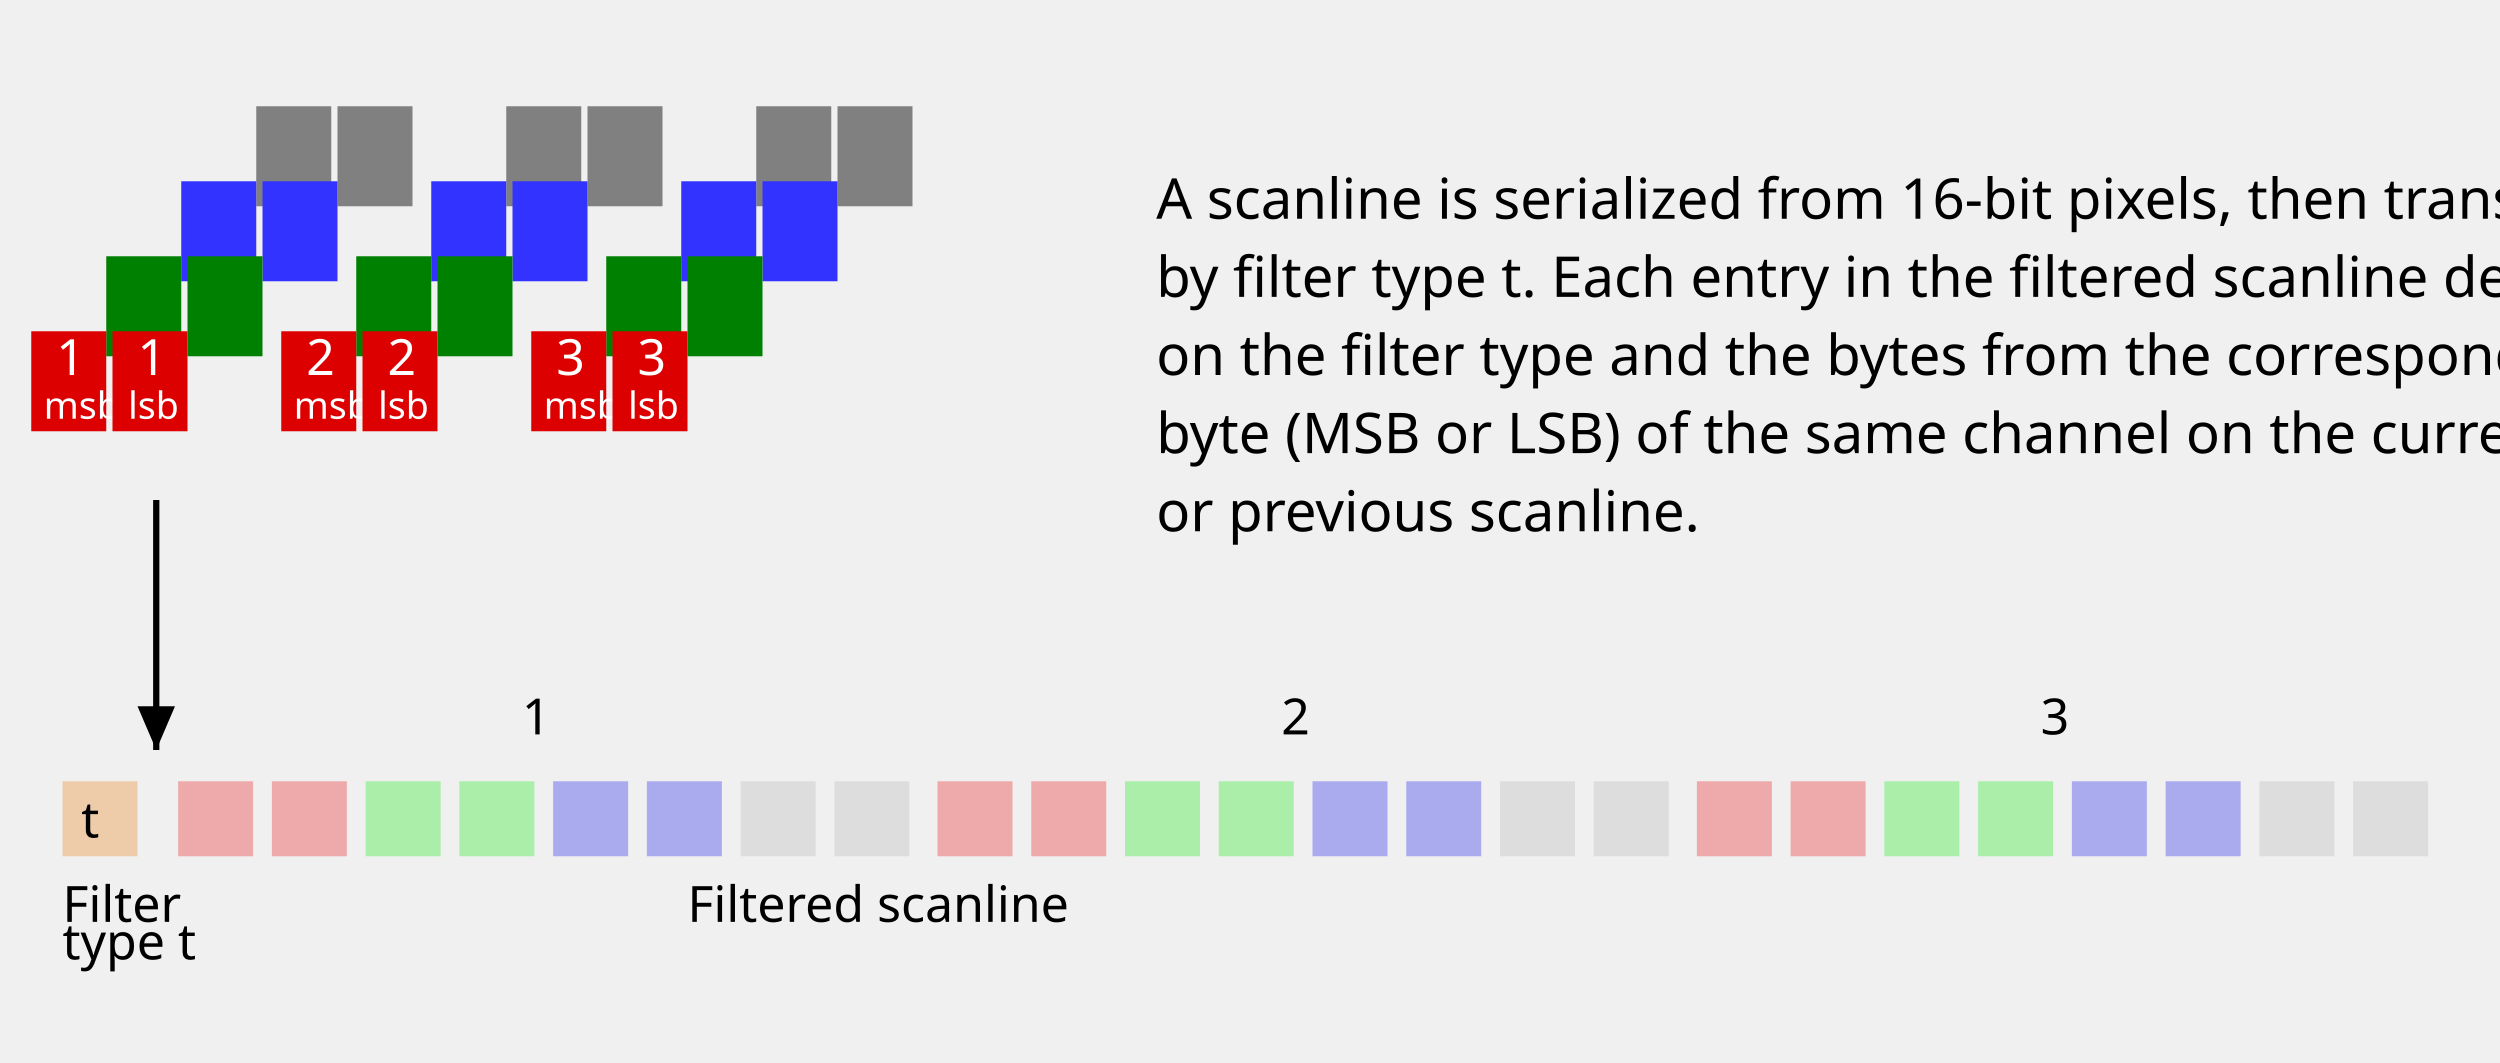
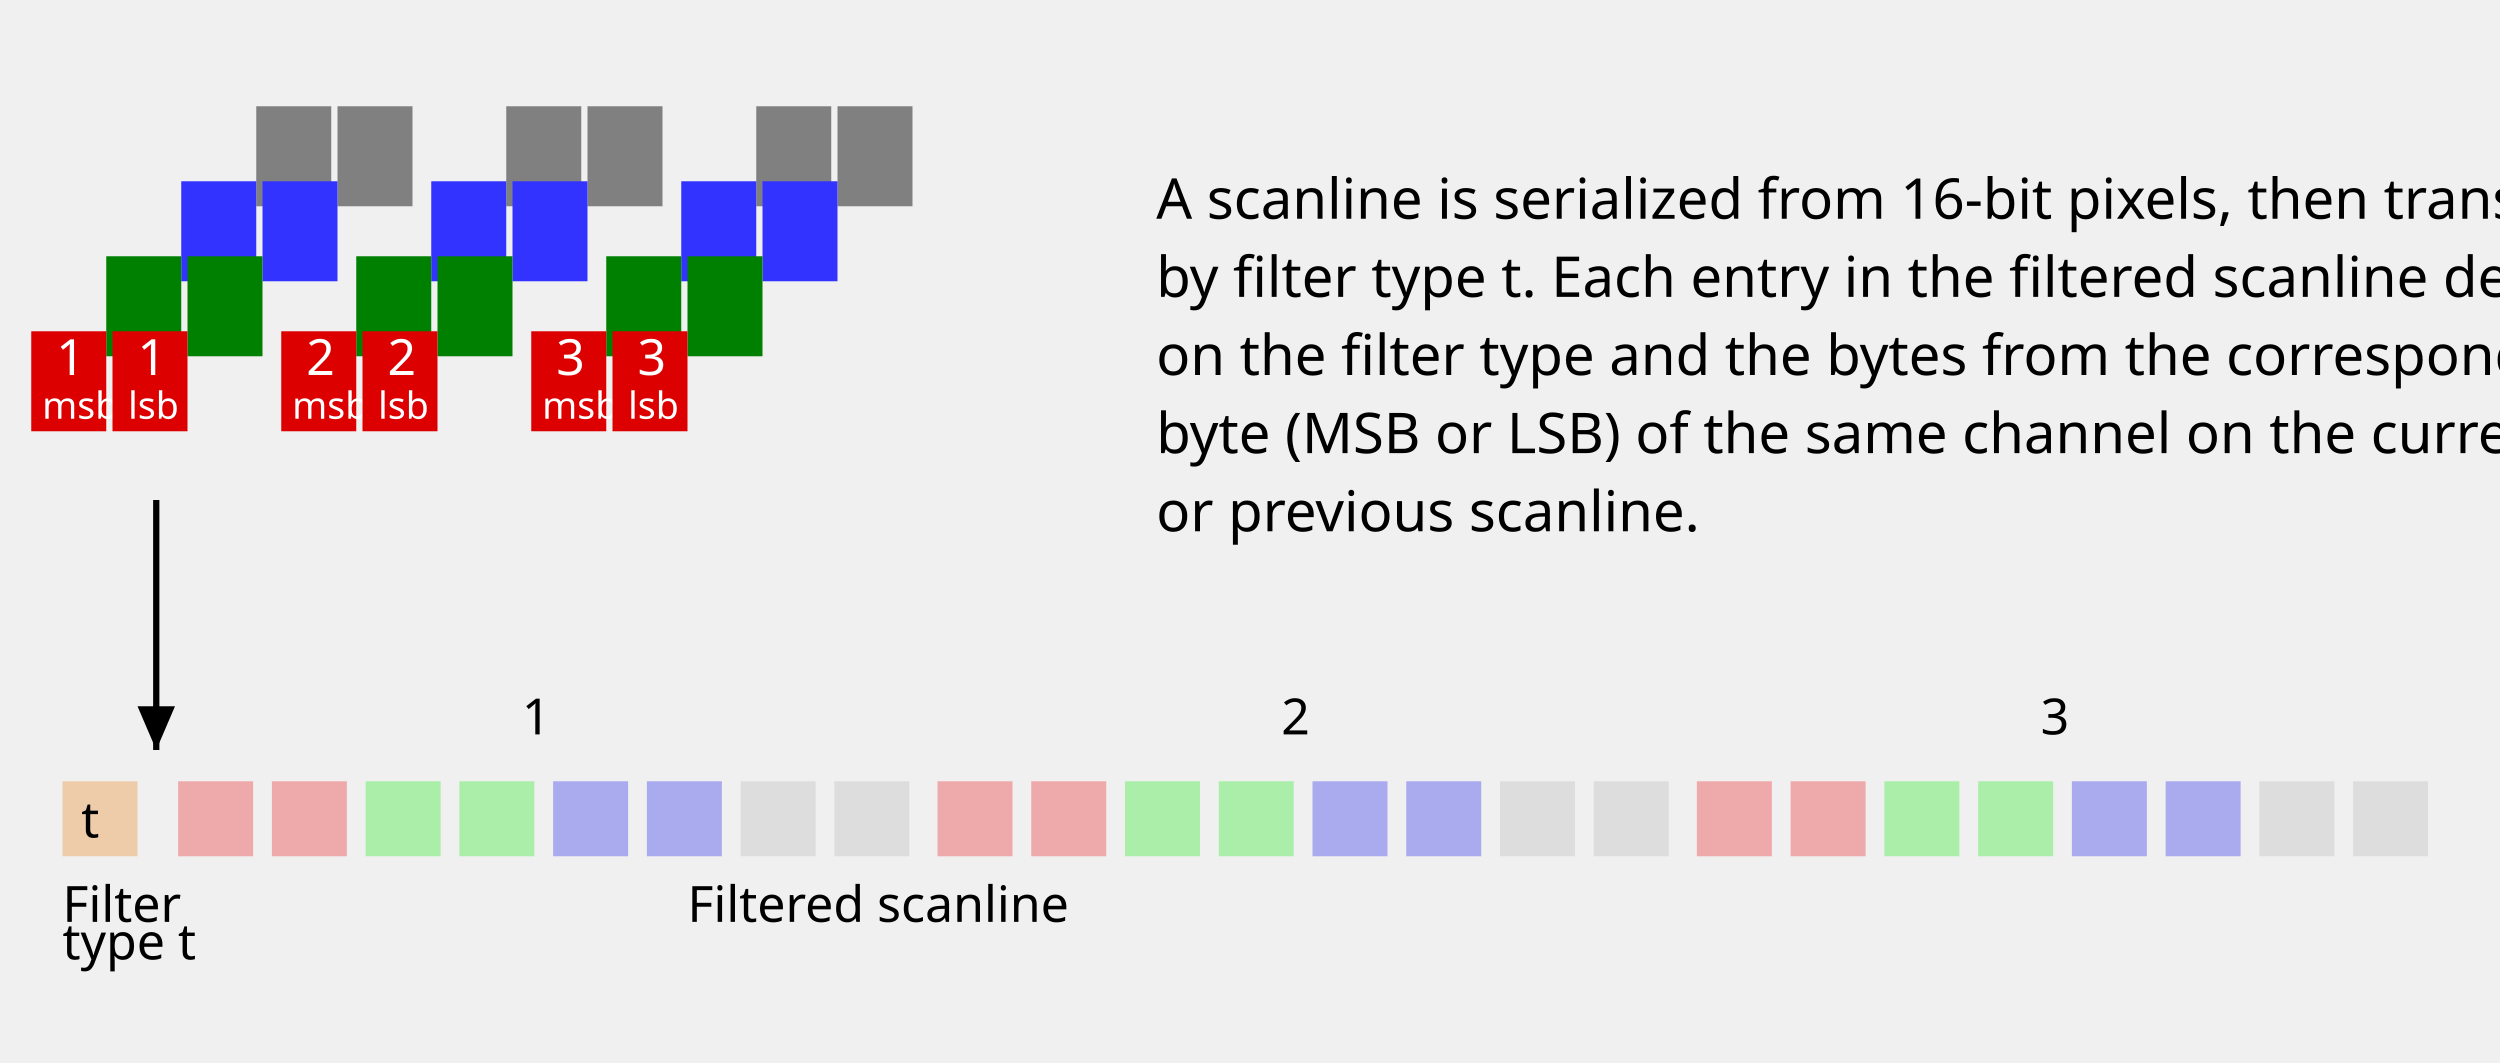
<svg xmlns="http://www.w3.org/2000/svg" xmlns:xlink="http://www.w3.org/1999/xlink" viewBox="0 0 800 340">
  <style>
    @font-face {
      font-family: OS_Cond_Med;
      src: url(./fonts/OS_Cond_Med.woff2);
    }
  rect {
    stroke:none;
    fill:white;
    }
  text {
    font-family: OS_Cond_Med;
    font-size:16px;
    text-anchor:start
    }
  text.small {
    font-size: 12px;
  }
  .description &gt; text {
    font-size: 18px;
  }
  line {
    stroke:black;
    stroke-width:2
    }
</style>
  <defs>
    <symbol id="filter1">
      <rect width="8" height="8" style="fill:#EECCAA" />
    </symbol>
    <symbol id="pixelfr">
      <rect width="8" height="8" style="fill:#EEAAAA" />
    </symbol>
    <symbol id="pixelfg">
      <rect width="8" height="8" style="fill:#AAEEAA" />
    </symbol>
    <symbol id="pixelfb">
      <rect width="8" height="8" style="fill:#AAAAEE" />
    </symbol>
    <symbol id="pixelfa">
      <rect width="8" height="8" style="fill:#DDDDDD" />
    </symbol>
    <symbol id="pixelr">
      <rect width="6" height="8" style="fill:#D00" />
    </symbol>
    <symbol id="pixelg">
      <rect width="6" height="8" style="fill:green" />
    </symbol>
    <symbol id="pixelb">
      <rect width="6" height="8" style="fill:#33F" />
    </symbol>
    <symbol id="pixela">
      <rect width="6" height="8" style="fill:grey" />
    </symbol>
  </defs>
  <marker id="arrend" refX="8" refY="4" markerWidth="8" markerHeight="8" orient="auto">
    <path d="M 1 4 L 1 1 8 4 1 7z" />
  </marker>
  <marker id="larrend" refX="0" refY="4" markerWidth="8" markerHeight="8" orient="auto">
    <path d="M 8 4 L 8 1 0 4 8 7z" />
  </marker>
  <g transform="translate(10,10)">
    <g transform="scale(4)">
      <use transform="translate(18,6)" xlink:href="#pixela" />
      <use transform="translate(12,12)" xlink:href="#pixelb" />
      <use transform="translate(6,18)" xlink:href="#pixelg" />
      <use transform="translate(0,24)" xlink:href="#pixelr" />
    </g>
    <text x="8" y="110" style="fill:white">1</text>
-     <text class="small" x="4" y="124" style="fill:white">msb</text>
+     <text class="small" x="3.5" y="124" style="fill:white">msb</text>
  </g>
  <g transform="translate(36,10)">
    <g transform="scale(4)">
      <use transform="translate(18,6)" xlink:href="#pixela" />
      <use transform="translate(12,12)" xlink:href="#pixelb" />
      <use transform="translate(6,18)" xlink:href="#pixelg" />
      <use transform="translate(0,24)" xlink:href="#pixelr" />
    </g>
    <text x="8" y="110" style="fill:white">1</text>
    <text class="small" x="5" y="124" style="fill:white">lsb</text>
  </g>
  <g transform="translate(90,10)">
    <g transform="scale(4)">
      <use transform="translate(18,6)" xlink:href="#pixela" />
      <use transform="translate(12,12)" xlink:href="#pixelb" />
      <use transform="translate(6,18)" xlink:href="#pixelg" />
      <use transform="translate(0,24)" xlink:href="#pixelr" />
    </g>
    <text x="8" y="110" style="fill:white">2</text>
-     <text class="small" x="4" y="124" style="fill:white">msb</text>
+     <text class="small" x="3.5" y="124" style="fill:white">msb</text>
  </g>
  <g transform="translate(116,10)">
    <g transform="scale(4)">
      <use transform="translate(18,6)" xlink:href="#pixela" />
      <use transform="translate(12,12)" xlink:href="#pixelb" />
      <use transform="translate(6,18)" xlink:href="#pixelg" />
      <use transform="translate(0,24)" xlink:href="#pixelr" />
    </g>
    <text x="8" y="110" style="fill:white">2</text>
    <text class="small" x="5" y="124" style="fill:white">lsb</text>
  </g>
  <g transform="translate(170,10)">
    <g transform="scale(4)">
      <use transform="translate(18,6)" xlink:href="#pixela" />
      <use transform="translate(12,12)" xlink:href="#pixelb" />
      <use transform="translate(6,18)" xlink:href="#pixelg" />
      <use transform="translate(0,24)" xlink:href="#pixelr" />
    </g>
    <text x="8" y="110" style="fill:white">3</text>
-     <text class="small" x="4" y="124" style="fill:white">msb</text>
+     <text class="small" x="3.5" y="124" style="fill:white">msb</text>
  </g>
  <g transform="translate(196,10)">
    <g transform="scale(4)">
      <use transform="translate(18,6)" xlink:href="#pixela" />
      <use transform="translate(12,12)" xlink:href="#pixelb" />
      <use transform="translate(6,18)" xlink:href="#pixelg" />
      <use transform="translate(0,24)" xlink:href="#pixelr" />
    </g>
    <text x="8" y="110" style="fill:white">3</text>
    <text class="small" x="5" y="124" style="fill:white">lsb</text>
  </g>
  <g class="description">
    <text x="370" y="70">A scanline is serialized from 16-bit pixels, then transformed</text>
    <text x="370" y="95">by filter type t. Each entry in the filtered scanline depends</text>
    <text x="370" y="120">on the filter type and the bytes from the corresponding</text>
    <text x="370" y="145">byte (MSB or LSB) of the same channel on the current</text>
    <text x="370" y="170">or previous scanline.</text>
    <text x="370" y="185"> </text>
  </g>
  <line marker-end="url(#arrend)" x1="50" y1="160" x2="50" y2="240" />
  <g transform="translate(20,250)">
    <text x="0" y="45">Filter</text>
    <text x="0" y="57">type t</text>
    <text x="200" y="45">Filtered scanline</text>
    <g transform="scale(3)">
      <use transform="translate(0,0)" xlink:href="#filter1" />
    </g>
    <text x="6" y="18">t</text>
  </g>
  <g transform="translate(27,220)">
    <g transform="scale(3)">
      <use transform="translate(10,10)" xlink:href="#pixelfr" />
      <use transform="translate(20,10)" xlink:href="#pixelfr" />
      <use transform="translate(30,10)" xlink:href="#pixelfg" />
      <use transform="translate(40,10)" xlink:href="#pixelfg" />
      <use transform="translate(50,10)" xlink:href="#pixelfb" />
      <use transform="translate(60,10)" xlink:href="#pixelfb" />
      <use transform="translate(70,10)" xlink:href="#pixelfa" />
      <use transform="translate(80,10)" xlink:href="#pixelfa" />
    </g>
    <text x="140" y="15">1</text>
  </g>
  <g transform="translate(270,220)">
    <g transform="scale(3)">
      <use transform="translate(10,10)" xlink:href="#pixelfr" />
      <use transform="translate(20,10)" xlink:href="#pixelfr" />
      <use transform="translate(30,10)" xlink:href="#pixelfg" />
      <use transform="translate(40,10)" xlink:href="#pixelfg" />
      <use transform="translate(50,10)" xlink:href="#pixelfb" />
      <use transform="translate(60,10)" xlink:href="#pixelfb" />
      <use transform="translate(70,10)" xlink:href="#pixelfa" />
      <use transform="translate(80,10)" xlink:href="#pixelfa" />
    </g>
    <text x="140" y="15">2</text>
  </g>
  <g transform="translate(513,220)">
    <g transform="scale(3)">
      <use transform="translate(10,10)" xlink:href="#pixelfr" />
      <use transform="translate(20,10)" xlink:href="#pixelfr" />
      <use transform="translate(30,10)" xlink:href="#pixelfg" />
      <use transform="translate(40,10)" xlink:href="#pixelfg" />
      <use transform="translate(50,10)" xlink:href="#pixelfb" />
      <use transform="translate(60,10)" xlink:href="#pixelfb" />
      <use transform="translate(70,10)" xlink:href="#pixelfa" />
      <use transform="translate(80,10)" xlink:href="#pixelfa" />
    </g>
    <text x="140" y="15">3</text>
  </g>
</svg>
